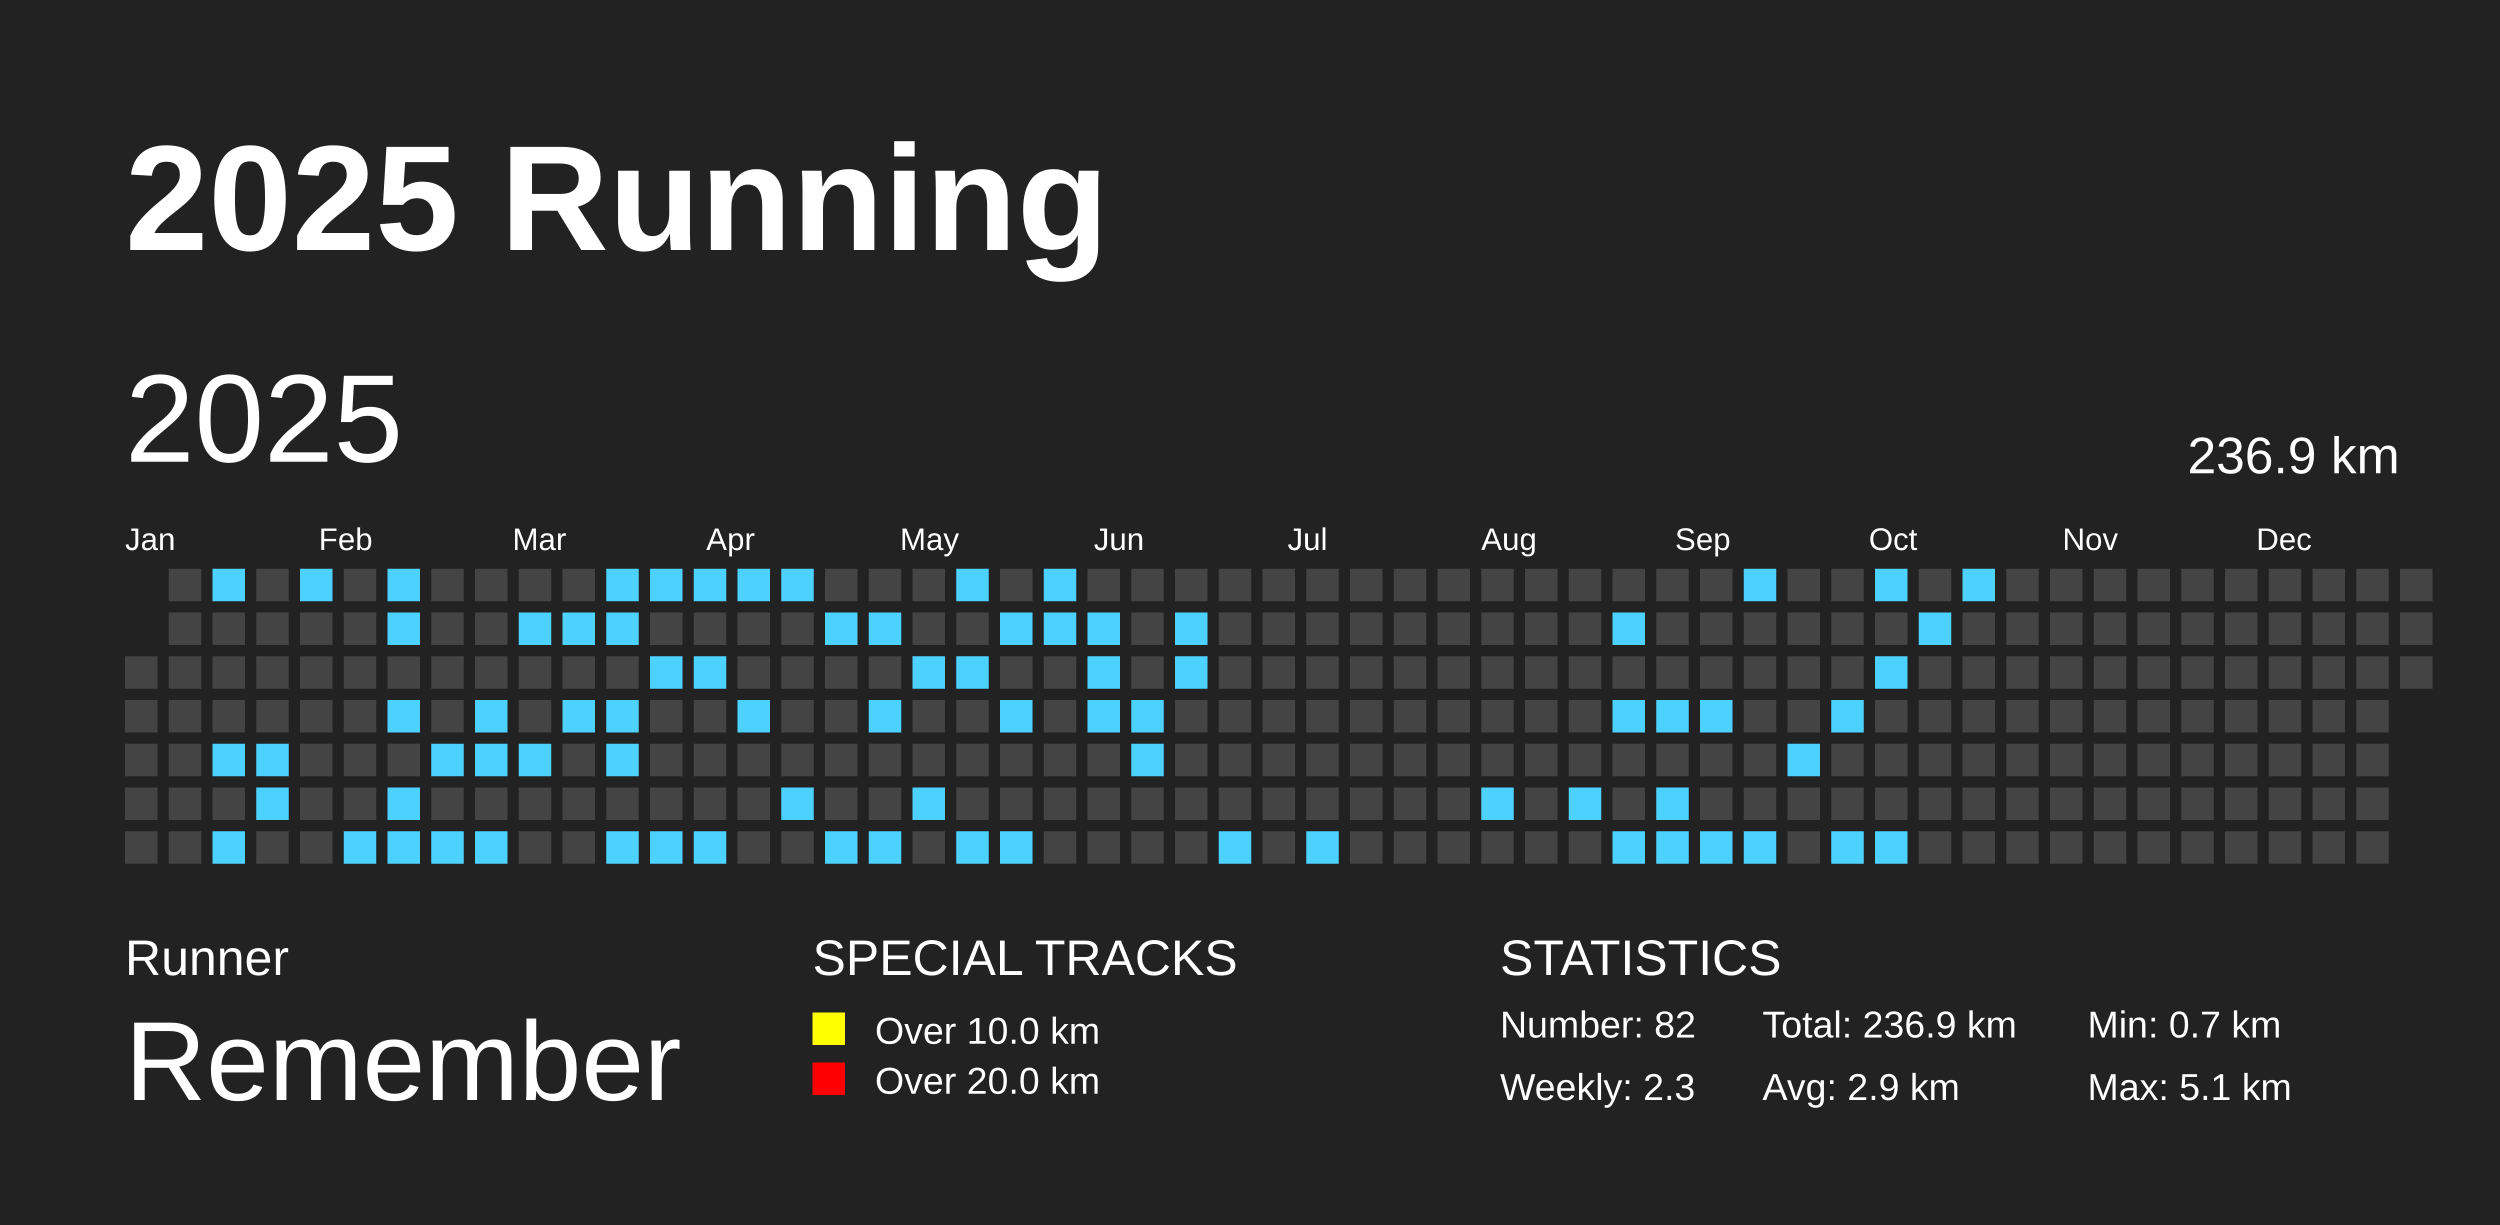
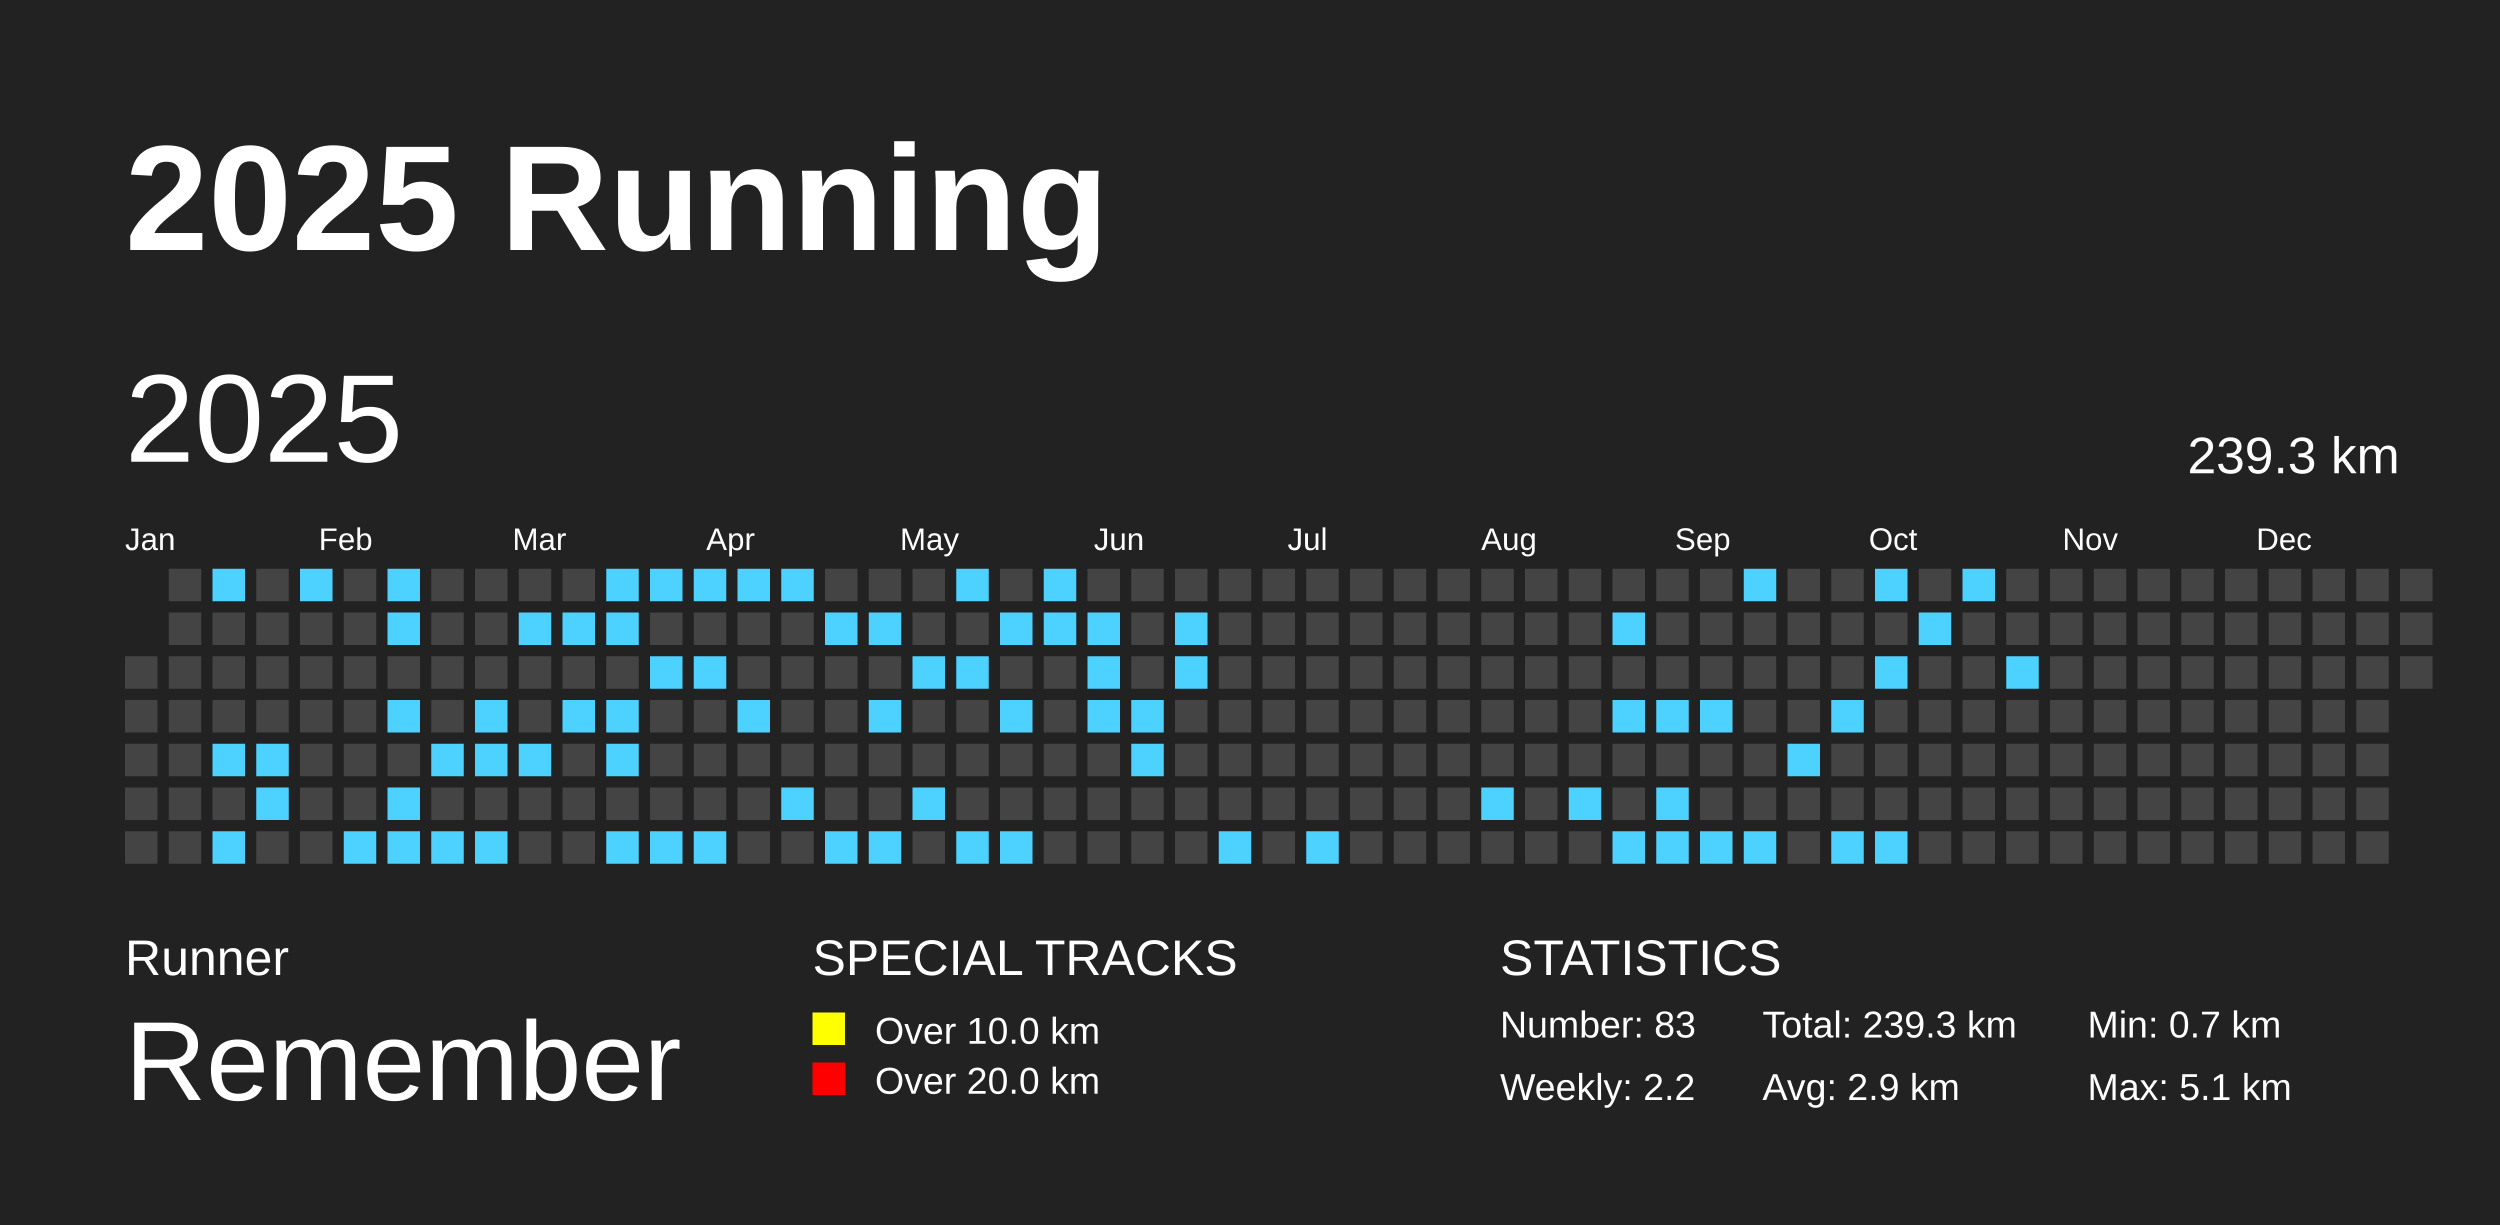
<svg xmlns="http://www.w3.org/2000/svg" baseProfile="full" height="98mm" version="1.1" viewBox="0,0,200,98" width="200mm">
  <defs />
  <rect fill="#222222" height="98" width="200" x="0" y="0" />
  <text fill="#FFFFFF" style="font-size:12px; font-family:Arial; font-weight:bold;" x="10" y="20">2025 Running</text>
  <text fill="#FFFFFF" style="font-size:4px; font-family:Arial" x="10" y="78">Runner</text>
  <text fill="#FFFFFF" style="font-size:9px; font-family:Arial" x="10" y="88">Remember</text>
  <text fill="#FFFFFF" style="font-size:4px; font-family:Arial" x="65" y="78">SPECIAL TRACKS</text>
  <rect fill="yellow" height="2.6" width="2.6" x="65" y="81" />
  <text fill="#FFFFFF" style="font-size:3px; font-family:Arial" x="70" y="83.5">Over 10.0 km</text>
  <rect fill="red" height="2.6" width="2.6" x="65" y="85" />
  <text fill="#FFFFFF" style="font-size:3px; font-family:Arial" x="70" y="87.5">Over 20.0 km</text>
  <text fill="#FFFFFF" style="font-size:4px; font-family:Arial" x="120" y="78">STATISTICS</text>
-   <text fill="#FFFFFF" style="font-size:3px; font-family:Arial" x="120" y="83">Number: 82</text>
-   <text fill="#FFFFFF" style="font-size:3px; font-family:Arial" x="120" y="88">Weekly: 2.3</text>
-   <text fill="#FFFFFF" style="font-size:3px; font-family:Arial" x="141" y="83">Total: 236.9 km</text>
+   <text fill="#FFFFFF" style="font-size:3px; font-family:Arial" x="120" y="83">Number: 83</text>
+   <text fill="#FFFFFF" style="font-size:3px; font-family:Arial" x="120" y="88">Weekly: 2.2</text>
+   <text fill="#FFFFFF" style="font-size:3px; font-family:Arial" x="141" y="83">Total: 239.3 km</text>
  <text fill="#FFFFFF" style="font-size:3px; font-family:Arial" x="141" y="88">Avg: 2.9 km</text>
  <text fill="#FFFFFF" style="font-size:3px; font-family:Arial" x="167" y="83">Min: 0.7 km</text>
  <text fill="#FFFFFF" style="font-size:3px; font-family:Arial" x="167" y="88">Max: 5.1 km</text>
  <text dominant-baseline="hanging" fill="#FFFFFF" style="font-size:10.0px; font-family:Arial;" x="10" y="30">2025</text>
-   <text dominant-baseline="hanging" fill="#FFFFFF" style="font-size:4.125px; font-family:Arial;" x="175" y="35">236.9 km</text>
+   <text dominant-baseline="hanging" fill="#FFFFFF" style="font-size:4.125px; font-family:Arial;" x="175" y="35">239.3 km</text>
  <text fill="#FFFFFF" style="font-size:2.5px; font-family:Arial" x="10.0" y="44">Jan</text>
  <text fill="#FFFFFF" style="font-size:2.5px; font-family:Arial" x="25.5" y="44">Feb</text>
  <text fill="#FFFFFF" style="font-size:2.5px; font-family:Arial" x="41.0" y="44">Mar</text>
  <text fill="#FFFFFF" style="font-size:2.5px; font-family:Arial" x="56.5" y="44">Apr</text>
  <text fill="#FFFFFF" style="font-size:2.5px; font-family:Arial" x="72.0" y="44">May</text>
  <text fill="#FFFFFF" style="font-size:2.5px; font-family:Arial" x="87.5" y="44">Jun</text>
  <text fill="#FFFFFF" style="font-size:2.5px; font-family:Arial" x="103.0" y="44">Jul</text>
  <text fill="#FFFFFF" style="font-size:2.5px; font-family:Arial" x="118.5" y="44">Aug</text>
  <text fill="#FFFFFF" style="font-size:2.5px; font-family:Arial" x="134.0" y="44">Sep</text>
  <text fill="#FFFFFF" style="font-size:2.5px; font-family:Arial" x="149.5" y="44">Oct</text>
  <text fill="#FFFFFF" style="font-size:2.5px; font-family:Arial" x="165.0" y="44">Nov</text>
  <text fill="#FFFFFF" style="font-size:2.5px; font-family:Arial" x="180.5" y="44">Dec</text>
  <rect fill="#444444" height="2.6" width="2.6" x="10.0" y="52.5" />
  <rect fill="#444444" height="2.6" width="2.6" x="10.0" y="56.0" />
  <rect fill="#444444" height="2.6" width="2.6" x="10.0" y="59.5" />
  <rect fill="#444444" height="2.6" width="2.6" x="10.0" y="63.0" />
  <rect fill="#444444" height="2.6" width="2.6" x="10.0" y="66.5" />
  <rect fill="#444444" height="2.6" width="2.6" x="13.5" y="45.5" />
  <rect fill="#444444" height="2.6" width="2.6" x="13.5" y="49.0" />
  <rect fill="#444444" height="2.6" width="2.6" x="13.5" y="52.5" />
  <rect fill="#444444" height="2.6" width="2.6" x="13.5" y="56.0" />
  <rect fill="#444444" height="2.6" width="2.6" x="13.5" y="59.5" />
  <rect fill="#444444" height="2.6" width="2.6" x="13.5" y="63.0" />
  <rect fill="#444444" height="2.6" width="2.6" x="13.5" y="66.5" />
  <rect fill="#4DD2FF" height="2.6" width="2.6" x="17.0" y="45.5" />
  <rect fill="#444444" height="2.6" width="2.6" x="17.0" y="49.0" />
  <rect fill="#444444" height="2.6" width="2.6" x="17.0" y="52.5" />
  <rect fill="#444444" height="2.6" width="2.6" x="17.0" y="56.0" />
  <rect fill="#4DD2FF" height="2.6" width="2.6" x="17.0" y="59.5" />
  <rect fill="#444444" height="2.6" width="2.6" x="17.0" y="63.0" />
  <rect fill="#4DD2FF" height="2.6" width="2.6" x="17.0" y="66.5" />
  <rect fill="#444444" height="2.6" width="2.6" x="20.5" y="45.5" />
  <rect fill="#444444" height="2.6" width="2.6" x="20.5" y="49.0" />
  <rect fill="#444444" height="2.6" width="2.6" x="20.5" y="52.5" />
  <rect fill="#444444" height="2.6" width="2.6" x="20.5" y="56.0" />
  <rect fill="#4DD2FF" height="2.6" width="2.6" x="20.5" y="59.5" />
  <rect fill="#4DD2FF" height="2.6" width="2.6" x="20.5" y="63.0" />
  <rect fill="#444444" height="2.6" width="2.6" x="20.5" y="66.5" />
  <rect fill="#4DD2FF" height="2.6" width="2.6" x="24.0" y="45.5" />
  <rect fill="#444444" height="2.6" width="2.6" x="24.0" y="49.0" />
  <rect fill="#444444" height="2.6" width="2.6" x="24.0" y="52.5" />
  <rect fill="#444444" height="2.6" width="2.6" x="24.0" y="56.0" />
  <rect fill="#444444" height="2.6" width="2.6" x="24.0" y="59.5" />
  <rect fill="#444444" height="2.6" width="2.6" x="24.0" y="63.0" />
  <rect fill="#444444" height="2.6" width="2.6" x="24.0" y="66.5" />
  <rect fill="#444444" height="2.6" width="2.6" x="27.5" y="45.5" />
  <rect fill="#444444" height="2.6" width="2.6" x="27.5" y="49.0" />
  <rect fill="#444444" height="2.6" width="2.6" x="27.5" y="52.5" />
  <rect fill="#444444" height="2.6" width="2.6" x="27.5" y="56.0" />
  <rect fill="#444444" height="2.6" width="2.6" x="27.5" y="59.5" />
  <rect fill="#444444" height="2.6" width="2.6" x="27.5" y="63.0" />
  <rect fill="#4DD2FF" height="2.6" width="2.6" x="27.5" y="66.5" />
  <rect fill="#4DD2FF" height="2.6" width="2.6" x="31.0" y="45.5" />
  <rect fill="#4DD2FF" height="2.6" width="2.6" x="31.0" y="49.0" />
  <rect fill="#444444" height="2.6" width="2.6" x="31.0" y="52.5" />
  <rect fill="#4DD2FF" height="2.6" width="2.6" x="31.0" y="56.0" />
  <rect fill="#444444" height="2.6" width="2.6" x="31.0" y="59.5" />
  <rect fill="#4DD2FF" height="2.6" width="2.6" x="31.0" y="63.0" />
  <rect fill="#4DD2FF" height="2.6" width="2.6" x="31.0" y="66.5" />
  <rect fill="#444444" height="2.6" width="2.6" x="34.5" y="45.5" />
  <rect fill="#444444" height="2.6" width="2.6" x="34.5" y="49.0" />
  <rect fill="#444444" height="2.6" width="2.6" x="34.5" y="52.5" />
  <rect fill="#444444" height="2.6" width="2.6" x="34.5" y="56.0" />
  <rect fill="#4DD2FF" height="2.6" width="2.6" x="34.5" y="59.5" />
  <rect fill="#444444" height="2.6" width="2.6" x="34.5" y="63.0" />
  <rect fill="#4DD2FF" height="2.6" width="2.6" x="34.5" y="66.5" />
  <rect fill="#444444" height="2.6" width="2.6" x="38.0" y="45.5" />
  <rect fill="#444444" height="2.6" width="2.6" x="38.0" y="49.0" />
  <rect fill="#444444" height="2.6" width="2.6" x="38.0" y="52.5" />
  <rect fill="#4DD2FF" height="2.6" width="2.6" x="38.0" y="56.0" />
  <rect fill="#4DD2FF" height="2.6" width="2.6" x="38.0" y="59.5" />
  <rect fill="#444444" height="2.6" width="2.6" x="38.0" y="63.0" />
  <rect fill="#4DD2FF" height="2.6" width="2.6" x="38.0" y="66.5" />
  <rect fill="#444444" height="2.6" width="2.6" x="41.5" y="45.5" />
  <rect fill="#4DD2FF" height="2.6" width="2.6" x="41.5" y="49.0" />
  <rect fill="#444444" height="2.6" width="2.6" x="41.5" y="52.5" />
  <rect fill="#444444" height="2.6" width="2.6" x="41.5" y="56.0" />
  <rect fill="#4DD2FF" height="2.6" width="2.6" x="41.5" y="59.5" />
  <rect fill="#444444" height="2.6" width="2.6" x="41.5" y="63.0" />
  <rect fill="#444444" height="2.6" width="2.6" x="41.5" y="66.5" />
  <rect fill="#444444" height="2.6" width="2.6" x="45.0" y="45.5" />
  <rect fill="#4DD2FF" height="2.6" width="2.6" x="45.0" y="49.0" />
  <rect fill="#444444" height="2.6" width="2.6" x="45.0" y="52.5" />
  <rect fill="#4DD2FF" height="2.6" width="2.6" x="45.0" y="56.0" />
  <rect fill="#444444" height="2.6" width="2.6" x="45.0" y="59.5" />
  <rect fill="#444444" height="2.6" width="2.6" x="45.0" y="63.0" />
  <rect fill="#444444" height="2.6" width="2.6" x="45.0" y="66.5" />
  <rect fill="#4DD2FF" height="2.6" width="2.6" x="48.5" y="45.5" />
  <rect fill="#4DD2FF" height="2.6" width="2.6" x="48.5" y="49.0" />
  <rect fill="#444444" height="2.6" width="2.6" x="48.5" y="52.5" />
  <rect fill="#4DD2FF" height="2.6" width="2.6" x="48.5" y="56.0" />
  <rect fill="#4DD2FF" height="2.6" width="2.6" x="48.5" y="59.5" />
  <rect fill="#444444" height="2.6" width="2.6" x="48.5" y="63.0" />
  <rect fill="#4DD2FF" height="2.6" width="2.6" x="48.5" y="66.5" />
  <rect fill="#4DD2FF" height="2.6" width="2.6" x="52.0" y="45.5" />
  <rect fill="#444444" height="2.6" width="2.6" x="52.0" y="49.0" />
  <rect fill="#4DD2FF" height="2.6" width="2.6" x="52.0" y="52.5" />
  <rect fill="#444444" height="2.6" width="2.6" x="52.0" y="56.0" />
  <rect fill="#444444" height="2.6" width="2.6" x="52.0" y="59.5" />
  <rect fill="#444444" height="2.6" width="2.6" x="52.0" y="63.0" />
  <rect fill="#4DD2FF" height="2.6" width="2.6" x="52.0" y="66.5" />
  <rect fill="#4DD2FF" height="2.6" width="2.6" x="55.5" y="45.5" />
  <rect fill="#444444" height="2.6" width="2.6" x="55.5" y="49.0" />
  <rect fill="#4DD2FF" height="2.6" width="2.6" x="55.5" y="52.5" />
  <rect fill="#444444" height="2.6" width="2.6" x="55.5" y="56.0" />
  <rect fill="#444444" height="2.6" width="2.6" x="55.5" y="59.5" />
  <rect fill="#444444" height="2.6" width="2.6" x="55.5" y="63.0" />
  <rect fill="#4DD2FF" height="2.6" width="2.6" x="55.5" y="66.5" />
  <rect fill="#4DD2FF" height="2.6" width="2.6" x="59.0" y="45.5" />
  <rect fill="#444444" height="2.6" width="2.6" x="59.0" y="49.0" />
  <rect fill="#444444" height="2.6" width="2.6" x="59.0" y="52.5" />
  <rect fill="#4DD2FF" height="2.6" width="2.6" x="59.0" y="56.0" />
  <rect fill="#444444" height="2.6" width="2.6" x="59.0" y="59.5" />
  <rect fill="#444444" height="2.6" width="2.6" x="59.0" y="63.0" />
  <rect fill="#444444" height="2.6" width="2.6" x="59.0" y="66.5" />
  <rect fill="#4DD2FF" height="2.6" width="2.6" x="62.5" y="45.5" />
  <rect fill="#444444" height="2.6" width="2.6" x="62.5" y="49.0" />
  <rect fill="#444444" height="2.6" width="2.6" x="62.5" y="52.5" />
  <rect fill="#444444" height="2.6" width="2.6" x="62.5" y="56.0" />
  <rect fill="#444444" height="2.6" width="2.6" x="62.5" y="59.5" />
  <rect fill="#4DD2FF" height="2.6" width="2.6" x="62.5" y="63.0" />
  <rect fill="#444444" height="2.6" width="2.6" x="62.5" y="66.5" />
  <rect fill="#444444" height="2.6" width="2.6" x="66.0" y="45.5" />
  <rect fill="#4DD2FF" height="2.6" width="2.6" x="66.0" y="49.0" />
  <rect fill="#444444" height="2.6" width="2.6" x="66.0" y="52.5" />
  <rect fill="#444444" height="2.6" width="2.6" x="66.0" y="56.0" />
  <rect fill="#444444" height="2.6" width="2.6" x="66.0" y="59.5" />
  <rect fill="#444444" height="2.6" width="2.6" x="66.0" y="63.0" />
  <rect fill="#4DD2FF" height="2.6" width="2.6" x="66.0" y="66.5" />
  <rect fill="#444444" height="2.6" width="2.6" x="69.5" y="45.5" />
  <rect fill="#4DD2FF" height="2.6" width="2.6" x="69.5" y="49.0" />
  <rect fill="#444444" height="2.6" width="2.6" x="69.5" y="52.5" />
  <rect fill="#4DD2FF" height="2.6" width="2.6" x="69.5" y="56.0" />
  <rect fill="#444444" height="2.6" width="2.6" x="69.5" y="59.5" />
  <rect fill="#444444" height="2.6" width="2.6" x="69.5" y="63.0" />
  <rect fill="#4DD2FF" height="2.6" width="2.6" x="69.5" y="66.5" />
  <rect fill="#444444" height="2.6" width="2.6" x="73.0" y="45.5" />
  <rect fill="#444444" height="2.6" width="2.6" x="73.0" y="49.0" />
  <rect fill="#4DD2FF" height="2.6" width="2.6" x="73.0" y="52.5" />
  <rect fill="#444444" height="2.6" width="2.6" x="73.0" y="56.0" />
  <rect fill="#444444" height="2.6" width="2.6" x="73.0" y="59.5" />
  <rect fill="#4DD2FF" height="2.6" width="2.6" x="73.0" y="63.0" />
  <rect fill="#444444" height="2.6" width="2.6" x="73.0" y="66.5" />
  <rect fill="#4DD2FF" height="2.6" width="2.6" x="76.5" y="45.5" />
  <rect fill="#444444" height="2.6" width="2.6" x="76.5" y="49.0" />
  <rect fill="#4DD2FF" height="2.6" width="2.6" x="76.5" y="52.5" />
  <rect fill="#444444" height="2.6" width="2.6" x="76.5" y="56.0" />
  <rect fill="#444444" height="2.6" width="2.6" x="76.5" y="59.5" />
  <rect fill="#444444" height="2.6" width="2.6" x="76.5" y="63.0" />
  <rect fill="#4DD2FF" height="2.6" width="2.6" x="76.5" y="66.5" />
  <rect fill="#444444" height="2.6" width="2.6" x="80.0" y="45.5" />
  <rect fill="#4DD2FF" height="2.6" width="2.6" x="80.0" y="49.0" />
  <rect fill="#444444" height="2.6" width="2.6" x="80.0" y="52.5" />
  <rect fill="#4DD2FF" height="2.6" width="2.6" x="80.0" y="56.0" />
  <rect fill="#444444" height="2.6" width="2.6" x="80.0" y="59.5" />
  <rect fill="#444444" height="2.6" width="2.6" x="80.0" y="63.0" />
  <rect fill="#4DD2FF" height="2.6" width="2.6" x="80.0" y="66.5" />
  <rect fill="#4DD2FF" height="2.6" width="2.6" x="83.5" y="45.5" />
  <rect fill="#4DD2FF" height="2.6" width="2.6" x="83.5" y="49.0" />
  <rect fill="#444444" height="2.6" width="2.6" x="83.5" y="52.5" />
  <rect fill="#444444" height="2.6" width="2.6" x="83.5" y="56.0" />
  <rect fill="#444444" height="2.6" width="2.6" x="83.5" y="59.5" />
  <rect fill="#444444" height="2.6" width="2.6" x="83.5" y="63.0" />
  <rect fill="#444444" height="2.6" width="2.6" x="83.5" y="66.5" />
  <rect fill="#444444" height="2.6" width="2.6" x="87.0" y="45.5" />
  <rect fill="#4DD2FF" height="2.6" width="2.6" x="87.0" y="49.0" />
  <rect fill="#4DD2FF" height="2.6" width="2.6" x="87.0" y="52.5" />
  <rect fill="#4DD2FF" height="2.6" width="2.6" x="87.0" y="56.0" />
  <rect fill="#444444" height="2.6" width="2.6" x="87.0" y="59.5" />
  <rect fill="#444444" height="2.6" width="2.6" x="87.0" y="63.0" />
  <rect fill="#444444" height="2.6" width="2.6" x="87.0" y="66.5" />
  <rect fill="#444444" height="2.6" width="2.6" x="90.5" y="45.5" />
  <rect fill="#444444" height="2.6" width="2.6" x="90.5" y="49.0" />
  <rect fill="#444444" height="2.6" width="2.6" x="90.5" y="52.5" />
  <rect fill="#4DD2FF" height="2.6" width="2.6" x="90.5" y="56.0" />
  <rect fill="#4DD2FF" height="2.6" width="2.6" x="90.5" y="59.5" />
  <rect fill="#444444" height="2.6" width="2.6" x="90.5" y="63.0" />
  <rect fill="#444444" height="2.6" width="2.6" x="90.5" y="66.5" />
  <rect fill="#444444" height="2.6" width="2.6" x="94.0" y="45.5" />
  <rect fill="#4DD2FF" height="2.6" width="2.6" x="94.0" y="49.0" />
  <rect fill="#4DD2FF" height="2.6" width="2.6" x="94.0" y="52.5" />
  <rect fill="#444444" height="2.6" width="2.6" x="94.0" y="56.0" />
  <rect fill="#444444" height="2.6" width="2.6" x="94.0" y="59.5" />
  <rect fill="#444444" height="2.6" width="2.6" x="94.0" y="63.0" />
  <rect fill="#444444" height="2.6" width="2.6" x="94.0" y="66.5" />
  <rect fill="#444444" height="2.6" width="2.6" x="97.5" y="45.5" />
  <rect fill="#444444" height="2.6" width="2.6" x="97.5" y="49.0" />
  <rect fill="#444444" height="2.6" width="2.6" x="97.5" y="52.5" />
  <rect fill="#444444" height="2.6" width="2.6" x="97.5" y="56.0" />
  <rect fill="#444444" height="2.6" width="2.6" x="97.5" y="59.5" />
  <rect fill="#444444" height="2.6" width="2.6" x="97.5" y="63.0" />
  <rect fill="#4DD2FF" height="2.6" width="2.6" x="97.5" y="66.5" />
  <rect fill="#444444" height="2.6" width="2.6" x="101.0" y="45.5" />
  <rect fill="#444444" height="2.6" width="2.6" x="101.0" y="49.0" />
  <rect fill="#444444" height="2.6" width="2.6" x="101.0" y="52.5" />
  <rect fill="#444444" height="2.6" width="2.6" x="101.0" y="56.0" />
  <rect fill="#444444" height="2.6" width="2.6" x="101.0" y="59.5" />
  <rect fill="#444444" height="2.6" width="2.6" x="101.0" y="63.0" />
  <rect fill="#444444" height="2.6" width="2.6" x="101.0" y="66.5" />
  <rect fill="#444444" height="2.6" width="2.6" x="104.5" y="45.5" />
  <rect fill="#444444" height="2.6" width="2.6" x="104.5" y="49.0" />
  <rect fill="#444444" height="2.6" width="2.6" x="104.5" y="52.5" />
  <rect fill="#444444" height="2.6" width="2.6" x="104.5" y="56.0" />
  <rect fill="#444444" height="2.6" width="2.6" x="104.5" y="59.5" />
  <rect fill="#444444" height="2.6" width="2.6" x="104.5" y="63.0" />
  <rect fill="#4DD2FF" height="2.6" width="2.6" x="104.5" y="66.5" />
  <rect fill="#444444" height="2.6" width="2.6" x="108.0" y="45.5" />
  <rect fill="#444444" height="2.6" width="2.6" x="108.0" y="49.0" />
  <rect fill="#444444" height="2.6" width="2.6" x="108.0" y="52.5" />
  <rect fill="#444444" height="2.6" width="2.6" x="108.0" y="56.0" />
  <rect fill="#444444" height="2.6" width="2.6" x="108.0" y="59.5" />
  <rect fill="#444444" height="2.6" width="2.6" x="108.0" y="63.0" />
  <rect fill="#444444" height="2.6" width="2.6" x="108.0" y="66.5" />
  <rect fill="#444444" height="2.6" width="2.6" x="111.5" y="45.5" />
  <rect fill="#444444" height="2.6" width="2.6" x="111.5" y="49.0" />
  <rect fill="#444444" height="2.6" width="2.6" x="111.5" y="52.5" />
  <rect fill="#444444" height="2.6" width="2.6" x="111.5" y="56.0" />
  <rect fill="#444444" height="2.6" width="2.6" x="111.5" y="59.5" />
  <rect fill="#444444" height="2.6" width="2.6" x="111.5" y="63.0" />
  <rect fill="#444444" height="2.6" width="2.6" x="111.5" y="66.5" />
  <rect fill="#444444" height="2.6" width="2.6" x="115.0" y="45.5" />
  <rect fill="#444444" height="2.6" width="2.6" x="115.0" y="49.0" />
  <rect fill="#444444" height="2.6" width="2.6" x="115.0" y="52.5" />
  <rect fill="#444444" height="2.6" width="2.6" x="115.0" y="56.0" />
  <rect fill="#444444" height="2.6" width="2.6" x="115.0" y="59.5" />
  <rect fill="#444444" height="2.6" width="2.6" x="115.0" y="63.0" />
  <rect fill="#444444" height="2.6" width="2.6" x="115.0" y="66.5" />
  <rect fill="#444444" height="2.6" width="2.6" x="118.5" y="45.5" />
  <rect fill="#444444" height="2.6" width="2.6" x="118.5" y="49.0" />
  <rect fill="#444444" height="2.6" width="2.6" x="118.5" y="52.5" />
  <rect fill="#444444" height="2.6" width="2.6" x="118.5" y="56.0" />
  <rect fill="#444444" height="2.6" width="2.6" x="118.5" y="59.5" />
  <rect fill="#4DD2FF" height="2.6" width="2.6" x="118.5" y="63.0" />
  <rect fill="#444444" height="2.6" width="2.6" x="118.5" y="66.5" />
  <rect fill="#444444" height="2.6" width="2.6" x="122.0" y="45.5" />
  <rect fill="#444444" height="2.6" width="2.6" x="122.0" y="49.0" />
  <rect fill="#444444" height="2.6" width="2.6" x="122.0" y="52.5" />
  <rect fill="#444444" height="2.6" width="2.6" x="122.0" y="56.0" />
  <rect fill="#444444" height="2.6" width="2.6" x="122.0" y="59.5" />
  <rect fill="#444444" height="2.6" width="2.6" x="122.0" y="63.0" />
  <rect fill="#444444" height="2.6" width="2.6" x="122.0" y="66.5" />
  <rect fill="#444444" height="2.6" width="2.6" x="125.5" y="45.5" />
  <rect fill="#444444" height="2.6" width="2.6" x="125.5" y="49.0" />
  <rect fill="#444444" height="2.6" width="2.6" x="125.5" y="52.5" />
  <rect fill="#444444" height="2.6" width="2.6" x="125.5" y="56.0" />
  <rect fill="#444444" height="2.6" width="2.6" x="125.5" y="59.5" />
  <rect fill="#4DD2FF" height="2.6" width="2.6" x="125.5" y="63.0" />
  <rect fill="#444444" height="2.6" width="2.6" x="125.5" y="66.5" />
  <rect fill="#444444" height="2.6" width="2.6" x="129.0" y="45.5" />
  <rect fill="#4DD2FF" height="2.6" width="2.6" x="129.0" y="49.0" />
  <rect fill="#444444" height="2.6" width="2.6" x="129.0" y="52.5" />
  <rect fill="#4DD2FF" height="2.6" width="2.6" x="129.0" y="56.0" />
  <rect fill="#444444" height="2.6" width="2.6" x="129.0" y="59.5" />
  <rect fill="#444444" height="2.6" width="2.6" x="129.0" y="63.0" />
  <rect fill="#4DD2FF" height="2.6" width="2.6" x="129.0" y="66.5" />
  <rect fill="#444444" height="2.6" width="2.6" x="132.5" y="45.5" />
  <rect fill="#444444" height="2.6" width="2.6" x="132.5" y="49.0" />
  <rect fill="#444444" height="2.6" width="2.6" x="132.5" y="52.5" />
  <rect fill="#4DD2FF" height="2.6" width="2.6" x="132.5" y="56.0" />
  <rect fill="#444444" height="2.6" width="2.6" x="132.5" y="59.5" />
  <rect fill="#4DD2FF" height="2.6" width="2.6" x="132.5" y="63.0" />
  <rect fill="#4DD2FF" height="2.6" width="2.6" x="132.5" y="66.5" />
  <rect fill="#444444" height="2.6" width="2.6" x="136.0" y="45.5" />
  <rect fill="#444444" height="2.6" width="2.6" x="136.0" y="49.0" />
  <rect fill="#444444" height="2.6" width="2.6" x="136.0" y="52.5" />
  <rect fill="#4DD2FF" height="2.6" width="2.6" x="136.0" y="56.0" />
  <rect fill="#444444" height="2.6" width="2.6" x="136.0" y="59.5" />
  <rect fill="#444444" height="2.6" width="2.6" x="136.0" y="63.0" />
  <rect fill="#4DD2FF" height="2.6" width="2.6" x="136.0" y="66.5" />
  <rect fill="#4DD2FF" height="2.6" width="2.6" x="139.5" y="45.5" />
  <rect fill="#444444" height="2.6" width="2.6" x="139.5" y="49.0" />
  <rect fill="#444444" height="2.6" width="2.6" x="139.5" y="52.5" />
  <rect fill="#444444" height="2.6" width="2.6" x="139.5" y="56.0" />
  <rect fill="#444444" height="2.6" width="2.6" x="139.5" y="59.5" />
  <rect fill="#444444" height="2.6" width="2.6" x="139.5" y="63.0" />
  <rect fill="#4DD2FF" height="2.6" width="2.6" x="139.5" y="66.5" />
  <rect fill="#444444" height="2.6" width="2.6" x="143.0" y="45.5" />
  <rect fill="#444444" height="2.6" width="2.6" x="143.0" y="49.0" />
  <rect fill="#444444" height="2.6" width="2.6" x="143.0" y="52.5" />
  <rect fill="#444444" height="2.6" width="2.6" x="143.0" y="56.0" />
  <rect fill="#4DD2FF" height="2.6" width="2.6" x="143.0" y="59.5" />
  <rect fill="#444444" height="2.6" width="2.6" x="143.0" y="63.0" />
  <rect fill="#444444" height="2.6" width="2.6" x="143.0" y="66.5" />
  <rect fill="#444444" height="2.6" width="2.6" x="146.5" y="45.5" />
  <rect fill="#444444" height="2.6" width="2.6" x="146.5" y="49.0" />
  <rect fill="#444444" height="2.6" width="2.6" x="146.5" y="52.5" />
  <rect fill="#4DD2FF" height="2.6" width="2.6" x="146.5" y="56.0" />
  <rect fill="#444444" height="2.6" width="2.6" x="146.5" y="59.5" />
  <rect fill="#444444" height="2.6" width="2.6" x="146.5" y="63.0" />
  <rect fill="#4DD2FF" height="2.6" width="2.6" x="146.5" y="66.5" />
  <rect fill="#4DD2FF" height="2.6" width="2.6" x="150.0" y="45.5" />
  <rect fill="#444444" height="2.6" width="2.6" x="150.0" y="49.0" />
  <rect fill="#4DD2FF" height="2.6" width="2.6" x="150.0" y="52.5" />
  <rect fill="#444444" height="2.6" width="2.6" x="150.0" y="56.0" />
  <rect fill="#444444" height="2.6" width="2.6" x="150.0" y="59.5" />
  <rect fill="#444444" height="2.6" width="2.6" x="150.0" y="63.0" />
  <rect fill="#4DD2FF" height="2.6" width="2.6" x="150.0" y="66.5" />
  <rect fill="#444444" height="2.6" width="2.6" x="153.5" y="45.5" />
  <rect fill="#4DD2FF" height="2.6" width="2.6" x="153.5" y="49.0" />
  <rect fill="#444444" height="2.6" width="2.6" x="153.5" y="52.5" />
  <rect fill="#444444" height="2.6" width="2.6" x="153.5" y="56.0" />
  <rect fill="#444444" height="2.6" width="2.6" x="153.5" y="59.5" />
  <rect fill="#444444" height="2.6" width="2.6" x="153.5" y="63.0" />
  <rect fill="#444444" height="2.6" width="2.6" x="153.5" y="66.5" />
  <rect fill="#4DD2FF" height="2.6" width="2.6" x="157.0" y="45.5" />
  <rect fill="#444444" height="2.6" width="2.6" x="157.0" y="49.0" />
  <rect fill="#444444" height="2.6" width="2.6" x="157.0" y="52.5" />
  <rect fill="#444444" height="2.6" width="2.6" x="157.0" y="56.0" />
  <rect fill="#444444" height="2.6" width="2.6" x="157.0" y="59.5" />
  <rect fill="#444444" height="2.6" width="2.6" x="157.0" y="63.0" />
  <rect fill="#444444" height="2.6" width="2.6" x="157.0" y="66.5" />
  <rect fill="#444444" height="2.6" width="2.6" x="160.5" y="45.5" />
  <rect fill="#444444" height="2.6" width="2.6" x="160.5" y="49.0" />
-   <rect fill="#444444" height="2.6" width="2.6" x="160.5" y="52.5" />
+   <rect fill="#4DD2FF" height="2.6" width="2.6" x="160.5" y="52.5" />
  <rect fill="#444444" height="2.6" width="2.6" x="160.5" y="56.0" />
  <rect fill="#444444" height="2.6" width="2.6" x="160.5" y="59.5" />
  <rect fill="#444444" height="2.6" width="2.6" x="160.5" y="63.0" />
  <rect fill="#444444" height="2.6" width="2.6" x="160.5" y="66.5" />
  <rect fill="#444444" height="2.6" width="2.6" x="164.0" y="45.5" />
  <rect fill="#444444" height="2.6" width="2.6" x="164.0" y="49.0" />
  <rect fill="#444444" height="2.6" width="2.6" x="164.0" y="52.5" />
  <rect fill="#444444" height="2.6" width="2.6" x="164.0" y="56.0" />
  <rect fill="#444444" height="2.6" width="2.6" x="164.0" y="59.5" />
  <rect fill="#444444" height="2.6" width="2.6" x="164.0" y="63.0" />
  <rect fill="#444444" height="2.6" width="2.6" x="164.0" y="66.5" />
  <rect fill="#444444" height="2.6" width="2.6" x="167.5" y="45.5" />
  <rect fill="#444444" height="2.6" width="2.6" x="167.5" y="49.0" />
  <rect fill="#444444" height="2.6" width="2.6" x="167.5" y="52.5" />
  <rect fill="#444444" height="2.6" width="2.6" x="167.5" y="56.0" />
  <rect fill="#444444" height="2.6" width="2.6" x="167.5" y="59.5" />
  <rect fill="#444444" height="2.6" width="2.6" x="167.5" y="63.0" />
  <rect fill="#444444" height="2.6" width="2.6" x="167.5" y="66.5" />
  <rect fill="#444444" height="2.6" width="2.6" x="171.0" y="45.5" />
  <rect fill="#444444" height="2.6" width="2.6" x="171.0" y="49.0" />
  <rect fill="#444444" height="2.6" width="2.6" x="171.0" y="52.5" />
  <rect fill="#444444" height="2.6" width="2.6" x="171.0" y="56.0" />
  <rect fill="#444444" height="2.6" width="2.6" x="171.0" y="59.5" />
  <rect fill="#444444" height="2.6" width="2.6" x="171.0" y="63.0" />
  <rect fill="#444444" height="2.6" width="2.6" x="171.0" y="66.5" />
  <rect fill="#444444" height="2.6" width="2.6" x="174.5" y="45.5" />
  <rect fill="#444444" height="2.6" width="2.6" x="174.5" y="49.0" />
  <rect fill="#444444" height="2.6" width="2.6" x="174.5" y="52.5" />
  <rect fill="#444444" height="2.6" width="2.6" x="174.5" y="56.0" />
  <rect fill="#444444" height="2.6" width="2.6" x="174.5" y="59.5" />
  <rect fill="#444444" height="2.6" width="2.6" x="174.5" y="63.0" />
  <rect fill="#444444" height="2.6" width="2.6" x="174.5" y="66.5" />
  <rect fill="#444444" height="2.6" width="2.6" x="178.0" y="45.5" />
  <rect fill="#444444" height="2.6" width="2.6" x="178.0" y="49.0" />
  <rect fill="#444444" height="2.6" width="2.6" x="178.0" y="52.5" />
  <rect fill="#444444" height="2.6" width="2.6" x="178.0" y="56.0" />
  <rect fill="#444444" height="2.6" width="2.6" x="178.0" y="59.5" />
  <rect fill="#444444" height="2.6" width="2.6" x="178.0" y="63.0" />
  <rect fill="#444444" height="2.6" width="2.6" x="178.0" y="66.5" />
  <rect fill="#444444" height="2.6" width="2.6" x="181.5" y="45.5" />
  <rect fill="#444444" height="2.6" width="2.6" x="181.5" y="49.0" />
  <rect fill="#444444" height="2.6" width="2.6" x="181.5" y="52.5" />
  <rect fill="#444444" height="2.6" width="2.6" x="181.5" y="56.0" />
  <rect fill="#444444" height="2.6" width="2.6" x="181.5" y="59.5" />
  <rect fill="#444444" height="2.6" width="2.6" x="181.5" y="63.0" />
  <rect fill="#444444" height="2.6" width="2.6" x="181.5" y="66.5" />
  <rect fill="#444444" height="2.6" width="2.6" x="185.0" y="45.5" />
  <rect fill="#444444" height="2.6" width="2.6" x="185.0" y="49.0" />
  <rect fill="#444444" height="2.6" width="2.6" x="185.0" y="52.5" />
  <rect fill="#444444" height="2.6" width="2.6" x="185.0" y="56.0" />
  <rect fill="#444444" height="2.6" width="2.6" x="185.0" y="59.5" />
  <rect fill="#444444" height="2.6" width="2.6" x="185.0" y="63.0" />
  <rect fill="#444444" height="2.6" width="2.6" x="185.0" y="66.5" />
  <rect fill="#444444" height="2.6" width="2.6" x="188.5" y="45.5" />
  <rect fill="#444444" height="2.6" width="2.6" x="188.5" y="49.0" />
  <rect fill="#444444" height="2.6" width="2.6" x="188.5" y="52.5" />
  <rect fill="#444444" height="2.6" width="2.6" x="188.5" y="56.0" />
  <rect fill="#444444" height="2.6" width="2.6" x="188.5" y="59.5" />
  <rect fill="#444444" height="2.6" width="2.6" x="188.5" y="63.0" />
  <rect fill="#444444" height="2.6" width="2.6" x="188.5" y="66.5" />
  <rect fill="#444444" height="2.6" width="2.6" x="192.0" y="45.5" />
  <rect fill="#444444" height="2.6" width="2.6" x="192.0" y="49.0" />
  <rect fill="#444444" height="2.6" width="2.6" x="192.0" y="52.5" />
</svg>
